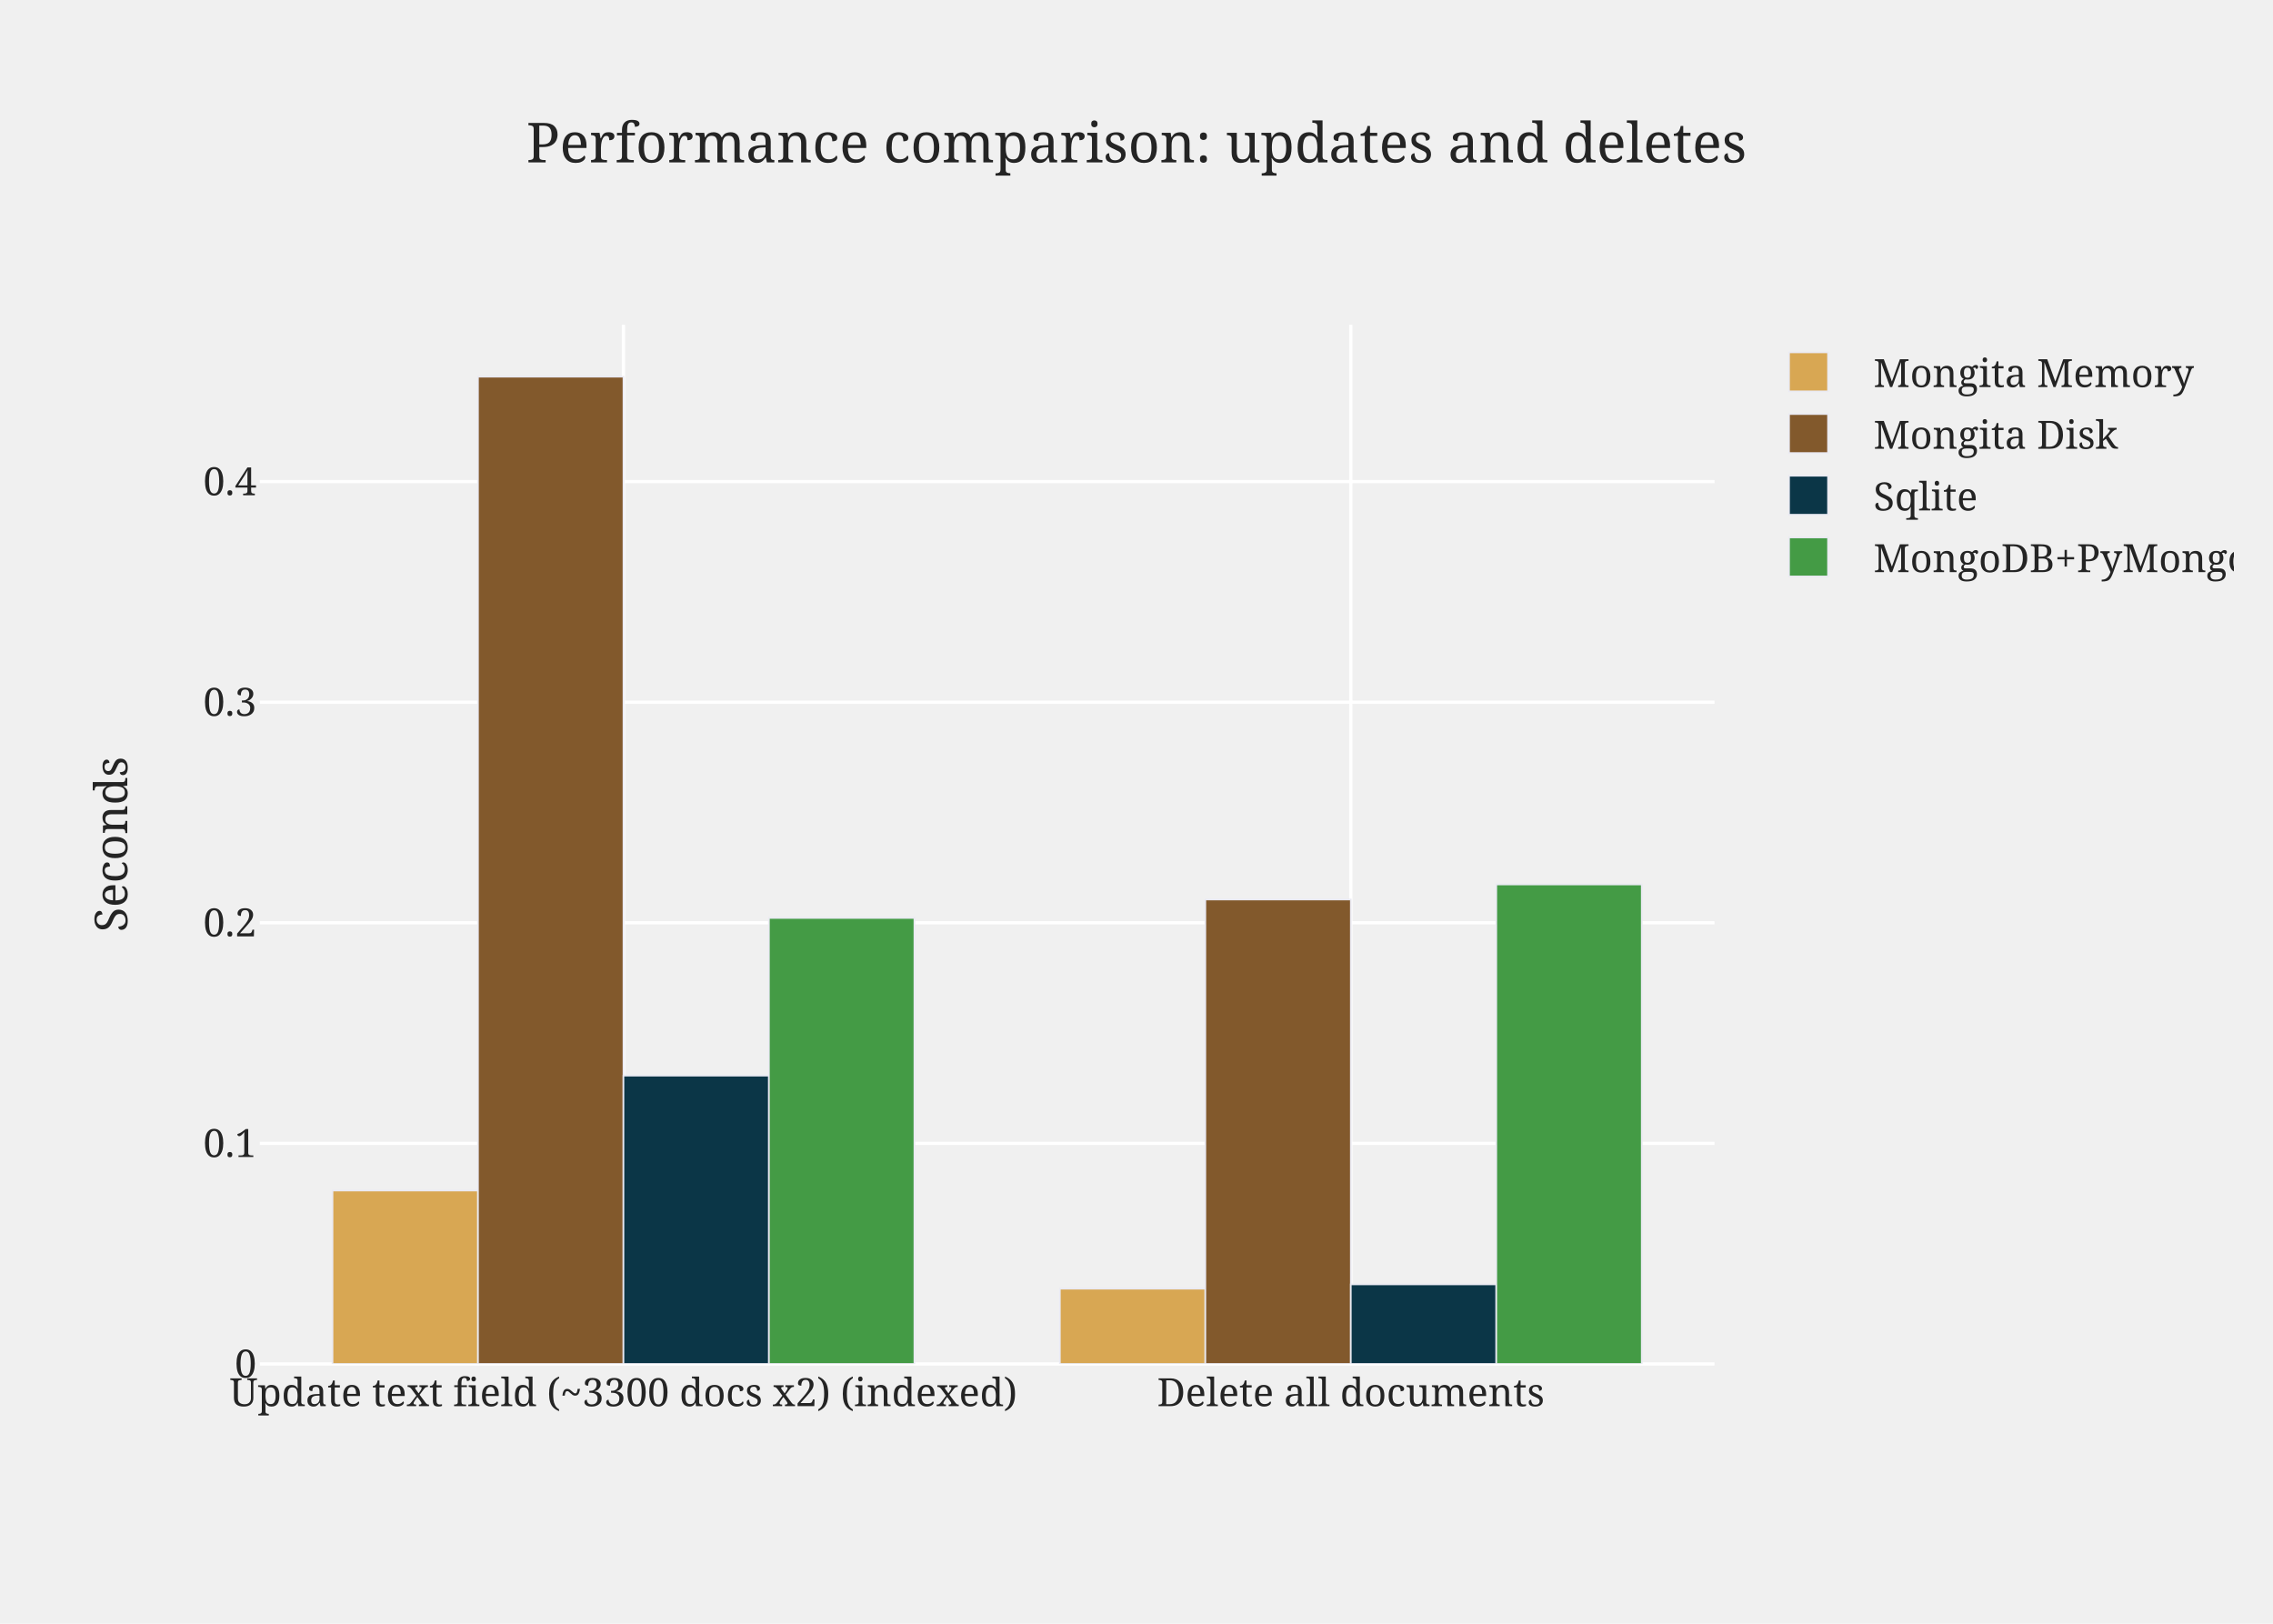
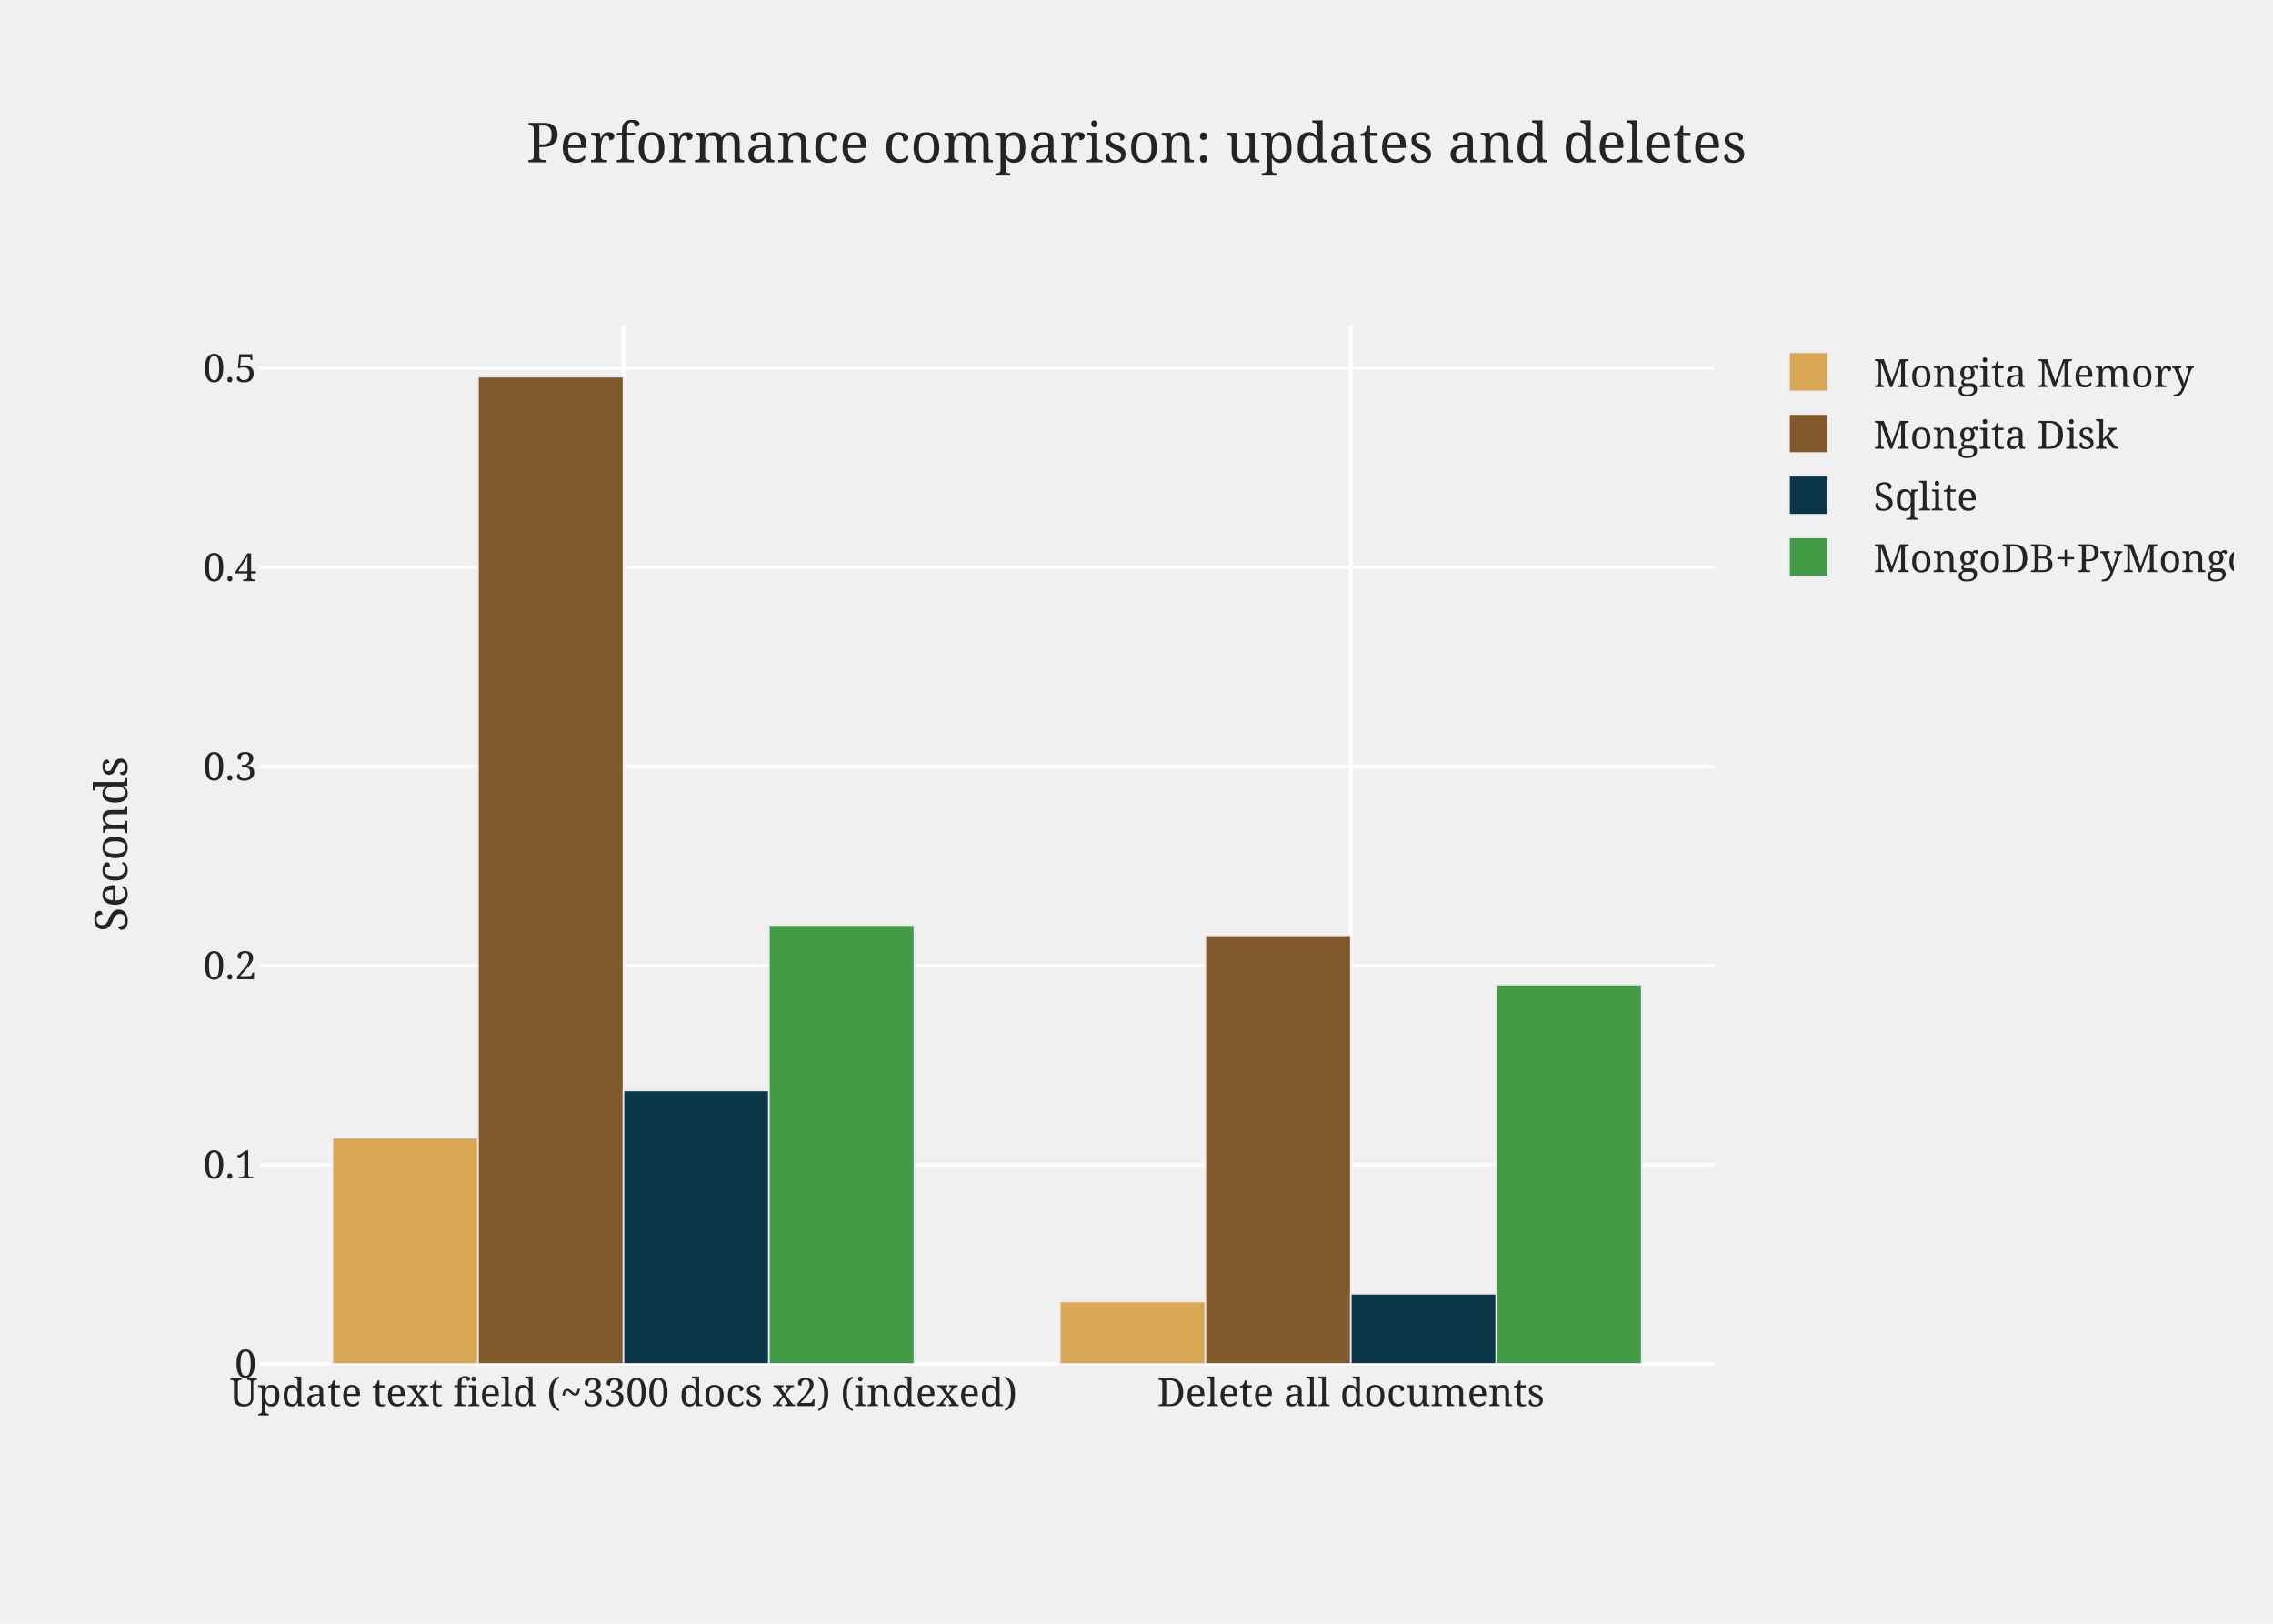
<svg xmlns="http://www.w3.org/2000/svg" class="main-svg" width="700" height="500" style="" viewBox="0 0 700 500">
  <rect x="0" y="0" width="700" height="500" style="fill: rgb(240, 240, 240); fill-opacity: 1;" />
-   <defs id="defs-2570fa">
+   <defs id="defs-9c4d01">
    <g class="clips">
-       <clipPath id="clip2570faxyplot" class="plotclip">
+       <clipPath id="clip9c4d01xyplot" class="plotclip">
        <rect width="448" height="320" />
      </clipPath>
-       <clipPath class="axesclip" id="clip2570fax">
+       <clipPath class="axesclip" id="clip9c4d01x">
        <rect x="80" y="0" width="448" height="500" />
      </clipPath>
-       <clipPath class="axesclip" id="clip2570fay">
+       <clipPath class="axesclip" id="clip9c4d01y">
        <rect x="0" y="100" width="700" height="320" />
      </clipPath>
-       <clipPath class="axesclip" id="clip2570faxy">
+       <clipPath class="axesclip" id="clip9c4d01xy">
        <rect x="80" y="100" width="448" height="320" />
      </clipPath>
    </g>
    <g class="gradients" />
  </defs>
  <g class="bglayer" />
  <g class="layer-below">
    <g class="imagelayer" />
    <g class="shapelayer" />
  </g>
  <g class="cartesianlayer">
    <g class="subplot xy">
      <g class="layer-subplot">
        <g class="shapelayer" />
        <g class="imagelayer" />
      </g>
      <g class="gridlayer">
        <g class="x">
          <path class="xgrid crisp" transform="translate(192,0)" d="M0,100v320" style="stroke: rgb(255, 255, 255); stroke-opacity: 1; stroke-width: 1px;" />
          <path class="xgrid crisp" transform="translate(416,0)" d="M0,100v320" style="stroke: rgb(255, 255, 255); stroke-opacity: 1; stroke-width: 1px;" />
        </g>
        <g class="y">
-           <path class="ygrid crisp" transform="translate(0,352.08)" d="M80,0h448" style="stroke: rgb(255, 255, 255); stroke-opacity: 1; stroke-width: 1px;" />
-           <path class="ygrid crisp" transform="translate(0,284.15)" d="M80,0h448" style="stroke: rgb(255, 255, 255); stroke-opacity: 1; stroke-width: 1px;" />
-           <path class="ygrid crisp" transform="translate(0,216.23)" d="M80,0h448" style="stroke: rgb(255, 255, 255); stroke-opacity: 1; stroke-width: 1px;" />
-           <path class="ygrid crisp" transform="translate(0,148.3)" d="M80,0h448" style="stroke: rgb(255, 255, 255); stroke-opacity: 1; stroke-width: 1px;" />
+           <path class="ygrid crisp" transform="translate(0,358.69)" d="M80,0h448" style="stroke: rgb(255, 255, 255); stroke-opacity: 1; stroke-width: 1px;" />
+           <path class="ygrid crisp" transform="translate(0,297.37)" d="M80,0h448" style="stroke: rgb(255, 255, 255); stroke-opacity: 1; stroke-width: 1px;" />
+           <path class="ygrid crisp" transform="translate(0,236.06)" d="M80,0h448" style="stroke: rgb(255, 255, 255); stroke-opacity: 1; stroke-width: 1px;" />
+           <path class="ygrid crisp" transform="translate(0,174.75)" d="M80,0h448" style="stroke: rgb(255, 255, 255); stroke-opacity: 1; stroke-width: 1px;" />
+           <path class="ygrid crisp" transform="translate(0,113.43)" d="M80,0h448" style="stroke: rgb(255, 255, 255); stroke-opacity: 1; stroke-width: 1px;" />
        </g>
      </g>
      <g class="zerolinelayer">
        <path class="yzl zl crisp" transform="translate(0,420)" d="M80,0h448" style="stroke: rgb(255, 255, 255); stroke-opacity: 1; stroke-width: 1px;" />
      </g>
      <path class="xlines-below" />
      <path class="ylines-below" />
      <g class="overlines-below" />
      <g class="xaxislayer-below" />
      <g class="yaxislayer-below" />
      <g class="overaxes-below" />
-       <g class="plot" transform="translate(80,100)" clip-path="url('#clip2570faxyplot')">
+       <g class="plot" transform="translate(80,100)" clip-path="url('#clip9c4d01xyplot')">
        <g class="barlayer mlayer">
          <g class="trace bars" style="opacity: 1;">
            <g class="points">
              <g class="point">
-                 <path d="M22.4,320V266.61H67.2V320Z" style="vector-effect: non-scaling-stroke; opacity: 1; stroke-width: 0.5px; fill: rgb(216, 167, 83); fill-opacity: 1; stroke: rgb(234, 234, 242); stroke-opacity: 1;" />
-               </g>
-               <g class="point">
-                 <path d="M246.4,320V296.83H291.2V320Z" style="vector-effect: non-scaling-stroke; opacity: 1; stroke-width: 0.5px; fill: rgb(216, 167, 83); fill-opacity: 1; stroke: rgb(234, 234, 242); stroke-opacity: 1;" />
+                 <path d="M22.4,320V250.36H67.2V320Z" style="vector-effect: non-scaling-stroke; opacity: 1; stroke-width: 0.5px; fill: rgb(216, 167, 83); fill-opacity: 1; stroke: rgb(234, 234, 242); stroke-opacity: 1;" />
+               </g>
+               <g class="point">
+                 <path d="M246.4,320V300.79H291.2V320Z" style="vector-effect: non-scaling-stroke; opacity: 1; stroke-width: 0.5px; fill: rgb(216, 167, 83); fill-opacity: 1; stroke: rgb(234, 234, 242); stroke-opacity: 1;" />
              </g>
            </g>
          </g>
          <g class="trace bars" style="opacity: 1;">
            <g class="points">
              <g class="point">
                <path d="M67.2,320V16H112V320Z" style="vector-effect: non-scaling-stroke; opacity: 1; stroke-width: 0.5px; fill: rgb(130, 89, 44); fill-opacity: 1; stroke: rgb(234, 234, 242); stroke-opacity: 1;" />
              </g>
              <g class="point">
-                 <path d="M291.2,320V176.99H336V320Z" style="vector-effect: non-scaling-stroke; opacity: 1; stroke-width: 0.5px; fill: rgb(130, 89, 44); fill-opacity: 1; stroke: rgb(234, 234, 242); stroke-opacity: 1;" />
-               </g>
-             </g>
-           </g>
-           <g class="trace bars" style="opacity: 1;">
-             <g class="points">
-               <g class="point">
-                 <path d="M112,320V231.23H156.8V320Z" style="vector-effect: non-scaling-stroke; opacity: 1; stroke-width: 0.5px; fill: rgb(11, 54, 71); fill-opacity: 1; stroke: rgb(234, 234, 242); stroke-opacity: 1;" />
-               </g>
-               <g class="point">
-                 <path d="M336,320V295.5H380.8V320Z" style="vector-effect: non-scaling-stroke; opacity: 1; stroke-width: 0.5px; fill: rgb(11, 54, 71); fill-opacity: 1; stroke: rgb(234, 234, 242); stroke-opacity: 1;" />
-               </g>
-             </g>
-           </g>
-           <g class="trace bars" style="opacity: 1;">
-             <g class="points">
-               <g class="point">
-                 <path d="M156.8,320V182.67H201.6V320Z" style="vector-effect: non-scaling-stroke; opacity: 1; stroke-width: 0.5px; fill: rgb(68, 155, 69); fill-opacity: 1; stroke: rgb(234, 234, 242); stroke-opacity: 1;" />
-               </g>
-               <g class="point">
-                 <path d="M380.8,320V172.35H425.6V320Z" style="vector-effect: non-scaling-stroke; opacity: 1; stroke-width: 0.5px; fill: rgb(68, 155, 69); fill-opacity: 1; stroke: rgb(234, 234, 242); stroke-opacity: 1;" />
+                 <path d="M291.2,320V188.04H336V320Z" style="vector-effect: non-scaling-stroke; opacity: 1; stroke-width: 0.5px; fill: rgb(130, 89, 44); fill-opacity: 1; stroke: rgb(234, 234, 242); stroke-opacity: 1;" />
+               </g>
+             </g>
+           </g>
+           <g class="trace bars" style="opacity: 1;">
+             <g class="points">
+               <g class="point">
+                 <path d="M112,320V235.8H156.8V320Z" style="vector-effect: non-scaling-stroke; opacity: 1; stroke-width: 0.5px; fill: rgb(11, 54, 71); fill-opacity: 1; stroke: rgb(234, 234, 242); stroke-opacity: 1;" />
+               </g>
+               <g class="point">
+                 <path d="M336,320V298.39H380.8V320Z" style="vector-effect: non-scaling-stroke; opacity: 1; stroke-width: 0.5px; fill: rgb(11, 54, 71); fill-opacity: 1; stroke: rgb(234, 234, 242); stroke-opacity: 1;" />
+               </g>
+             </g>
+           </g>
+           <g class="trace bars" style="opacity: 1;">
+             <g class="points">
+               <g class="point">
+                 <path d="M156.8,320V184.89H201.6V320Z" style="vector-effect: non-scaling-stroke; opacity: 1; stroke-width: 0.5px; fill: rgb(68, 155, 69); fill-opacity: 1; stroke: rgb(234, 234, 242); stroke-opacity: 1;" />
+               </g>
+               <g class="point">
+                 <path d="M380.8,320V203.2H425.6V320Z" style="vector-effect: non-scaling-stroke; opacity: 1; stroke-width: 0.5px; fill: rgb(68, 155, 69); fill-opacity: 1; stroke: rgb(234, 234, 242); stroke-opacity: 1;" />
              </g>
            </g>
          </g>
        </g>
      </g>
      <g class="overplot" />
      <path class="xlines-above crisp" d="M0,0" style="fill: none;" />
      <path class="ylines-above crisp" d="M0,0" style="fill: none;" />
      <g class="overlines-above" />
      <g class="xaxislayer-above">
        <g class="xtick">
          <text text-anchor="middle" x="0" y="433" transform="translate(192,0)" style="font-family: Garamond; font-size: 12px; fill: rgb(36, 36, 36); fill-opacity: 1; white-space: pre;">Update text field (~3300 docs x2) (indexed)</text>
        </g>
        <g class="xtick">
          <text text-anchor="middle" x="0" y="433" transform="translate(416,0)" style="font-family: Garamond; font-size: 12px; fill: rgb(36, 36, 36); fill-opacity: 1; white-space: pre;">Delete all documents</text>
        </g>
      </g>
      <g class="yaxislayer-above">
        <g class="ytick">
          <text text-anchor="end" x="79" y="4.2" transform="translate(0,420)" style="font-family: Garamond; font-size: 12px; fill: rgb(36, 36, 36); fill-opacity: 1; white-space: pre;">0</text>
        </g>
        <g class="ytick">
-           <text text-anchor="end" x="79" y="4.2" transform="translate(0,352.08)" style="font-family: Garamond; font-size: 12px; fill: rgb(36, 36, 36); fill-opacity: 1; white-space: pre;">0.1</text>
-         </g>
-         <g class="ytick">
-           <text text-anchor="end" x="79" y="4.2" transform="translate(0,284.15)" style="font-family: Garamond; font-size: 12px; fill: rgb(36, 36, 36); fill-opacity: 1; white-space: pre;">0.2</text>
-         </g>
-         <g class="ytick">
-           <text text-anchor="end" x="79" y="4.2" transform="translate(0,216.23)" style="font-family: Garamond; font-size: 12px; fill: rgb(36, 36, 36); fill-opacity: 1; white-space: pre;">0.3</text>
-         </g>
-         <g class="ytick">
-           <text text-anchor="end" x="79" y="4.2" transform="translate(0,148.3)" style="font-family: Garamond; font-size: 12px; fill: rgb(36, 36, 36); fill-opacity: 1; white-space: pre;">0.4</text>
+           <text text-anchor="end" x="79" y="4.2" transform="translate(0,358.69)" style="font-family: Garamond; font-size: 12px; fill: rgb(36, 36, 36); fill-opacity: 1; white-space: pre;">0.1</text>
+         </g>
+         <g class="ytick">
+           <text text-anchor="end" x="79" y="4.2" transform="translate(0,297.37)" style="font-family: Garamond; font-size: 12px; fill: rgb(36, 36, 36); fill-opacity: 1; white-space: pre;">0.2</text>
+         </g>
+         <g class="ytick">
+           <text text-anchor="end" x="79" y="4.2" transform="translate(0,236.06)" style="font-family: Garamond; font-size: 12px; fill: rgb(36, 36, 36); fill-opacity: 1; white-space: pre;">0.3</text>
+         </g>
+         <g class="ytick">
+           <text text-anchor="end" x="79" y="4.2" transform="translate(0,174.75)" style="font-family: Garamond; font-size: 12px; fill: rgb(36, 36, 36); fill-opacity: 1; white-space: pre;">0.4</text>
+         </g>
+         <g class="ytick">
+           <text text-anchor="end" x="79" y="4.2" transform="translate(0,113.43)" style="font-family: Garamond; font-size: 12px; fill: rgb(36, 36, 36); fill-opacity: 1; white-space: pre;">0.5</text>
        </g>
      </g>
      <g class="overaxes-above" />
    </g>
  </g>
  <g class="polarlayer" />
  <g class="ternarylayer" />
  <g class="geolayer" />
  <g class="funnelarealayer" />
  <g class="pielayer" />
  <g class="treemaplayer" />
  <g class="sunburstlayer" />
  <g class="glimages" />
-   <defs id="topdefs-2570fa">
+   <defs id="topdefs-9c4d01">
    <g class="clips" />
-     <clipPath id="legend2570fa">
+     <clipPath id="legend9c4d01">
      <rect width="151" height="86" x="0" y="0" />
    </clipPath>
  </defs>
  <g class="layer-above">
    <g class="imagelayer" />
    <g class="shapelayer" />
  </g>
  <g class="infolayer">
    <g class="legend" pointer-events="all" transform="translate(536.96,100)">
      <rect class="bg" shape-rendering="crispEdges" width="151" height="86" x="0" y="0" style="stroke: rgb(68, 68, 68); stroke-opacity: 1; fill: rgb(240, 240, 240); fill-opacity: 1; stroke-width: 0px;" />
-       <g class="scrollbox" transform="" clip-path="url('#legend2570fa')">
+       <g class="scrollbox" transform="" clip-path="url('#legend9c4d01')">
        <g class="groups">
          <g class="traces" transform="translate(0,14.5)" style="opacity: 1;">
            <text class="legendtext" text-anchor="start" x="40" y="4.68" style="font-family: Garamond; font-size: 12px; fill: rgb(36, 36, 36); fill-opacity: 1; white-space: pre;">Mongita Memory</text>
            <g class="layers" style="opacity: 1;">
              <g class="legendfill" />
              <g class="legendlines" />
              <g class="legendsymbols">
                <g class="legendpoints">
                  <path class="legendundefined" d="M6,6H-6V-6H6Z" transform="translate(20,0)" style="stroke-width: 0.5px; fill: rgb(216, 167, 83); fill-opacity: 1; stroke: rgb(234, 234, 242); stroke-opacity: 1;" />
                </g>
              </g>
            </g>
            <rect class="legendtoggle" x="0" y="-9.5" width="145.453" height="19" style="fill: rgb(0, 0, 0); fill-opacity: 0;" />
          </g>
          <g class="traces" transform="translate(0,33.5)" style="opacity: 1;">
            <text class="legendtext" text-anchor="start" x="40" y="4.68" style="font-family: Garamond; font-size: 12px; fill: rgb(36, 36, 36); fill-opacity: 1; white-space: pre;">Mongita Disk</text>
            <g class="layers" style="opacity: 1;">
              <g class="legendfill" />
              <g class="legendlines" />
              <g class="legendsymbols">
                <g class="legendpoints">
                  <path class="legendundefined" d="M6,6H-6V-6H6Z" transform="translate(20,0)" style="stroke-width: 0.5px; fill: rgb(130, 89, 44); fill-opacity: 1; stroke: rgb(234, 234, 242); stroke-opacity: 1;" />
                </g>
              </g>
            </g>
            <rect class="legendtoggle" x="0" y="-9.5" width="145.453" height="19" style="fill: rgb(0, 0, 0); fill-opacity: 0;" />
          </g>
          <g class="traces" transform="translate(0,52.5)" style="opacity: 1;">
            <text class="legendtext" text-anchor="start" x="40" y="4.68" style="font-family: Garamond; font-size: 12px; fill: rgb(36, 36, 36); fill-opacity: 1; white-space: pre;">Sqlite</text>
            <g class="layers" style="opacity: 1;">
              <g class="legendfill" />
              <g class="legendlines" />
              <g class="legendsymbols">
                <g class="legendpoints">
                  <path class="legendundefined" d="M6,6H-6V-6H6Z" transform="translate(20,0)" style="stroke-width: 0.5px; fill: rgb(11, 54, 71); fill-opacity: 1; stroke: rgb(234, 234, 242); stroke-opacity: 1;" />
                </g>
              </g>
            </g>
            <rect class="legendtoggle" x="0" y="-9.5" width="145.453" height="19" style="fill: rgb(0, 0, 0); fill-opacity: 0;" />
          </g>
          <g class="traces" transform="translate(0,71.5)" style="opacity: 1;">
            <text class="legendtext" text-anchor="start" x="40" y="4.68" style="font-family: Garamond; font-size: 12px; fill: rgb(36, 36, 36); fill-opacity: 1; white-space: pre;">MongoDB+PyMongo</text>
            <g class="layers" style="opacity: 1;">
              <g class="legendfill" />
              <g class="legendlines" />
              <g class="legendsymbols">
                <g class="legendpoints">
                  <path class="legendundefined" d="M6,6H-6V-6H6Z" transform="translate(20,0)" style="stroke-width: 0.5px; fill: rgb(68, 155, 69); fill-opacity: 1; stroke: rgb(234, 234, 242); stroke-opacity: 1;" />
                </g>
              </g>
            </g>
            <rect class="legendtoggle" x="0" y="-9.5" width="145.453" height="19" style="fill: rgb(0, 0, 0); fill-opacity: 0;" />
          </g>
        </g>
      </g>
      <rect class="scrollbar" rx="20" ry="3" width="0" height="0" x="0" y="0" style="fill: rgb(128, 139, 164); fill-opacity: 1;" />
    </g>
    <g class="g-gtitle">
      <text class="gtitle" x="350" y="50" text-anchor="middle" dy="0em" style="font-family: Garamond; font-size: 17px; fill: rgb(36, 36, 36); opacity: 1; font-weight: normal; white-space: pre;">Performance comparison: updates and deletes</text>
    </g>
    <g class="g-xtitle" />
    <g class="g-ytitle">
      <text class="ytitle" transform="rotate(-90,39.2,260)" x="39.2" y="260" text-anchor="middle" style="font-family: Garamond; font-size: 14px; fill: rgb(36, 36, 36); opacity: 1; font-weight: normal; white-space: pre;">Seconds</text>
    </g>
  </g>
</svg>
